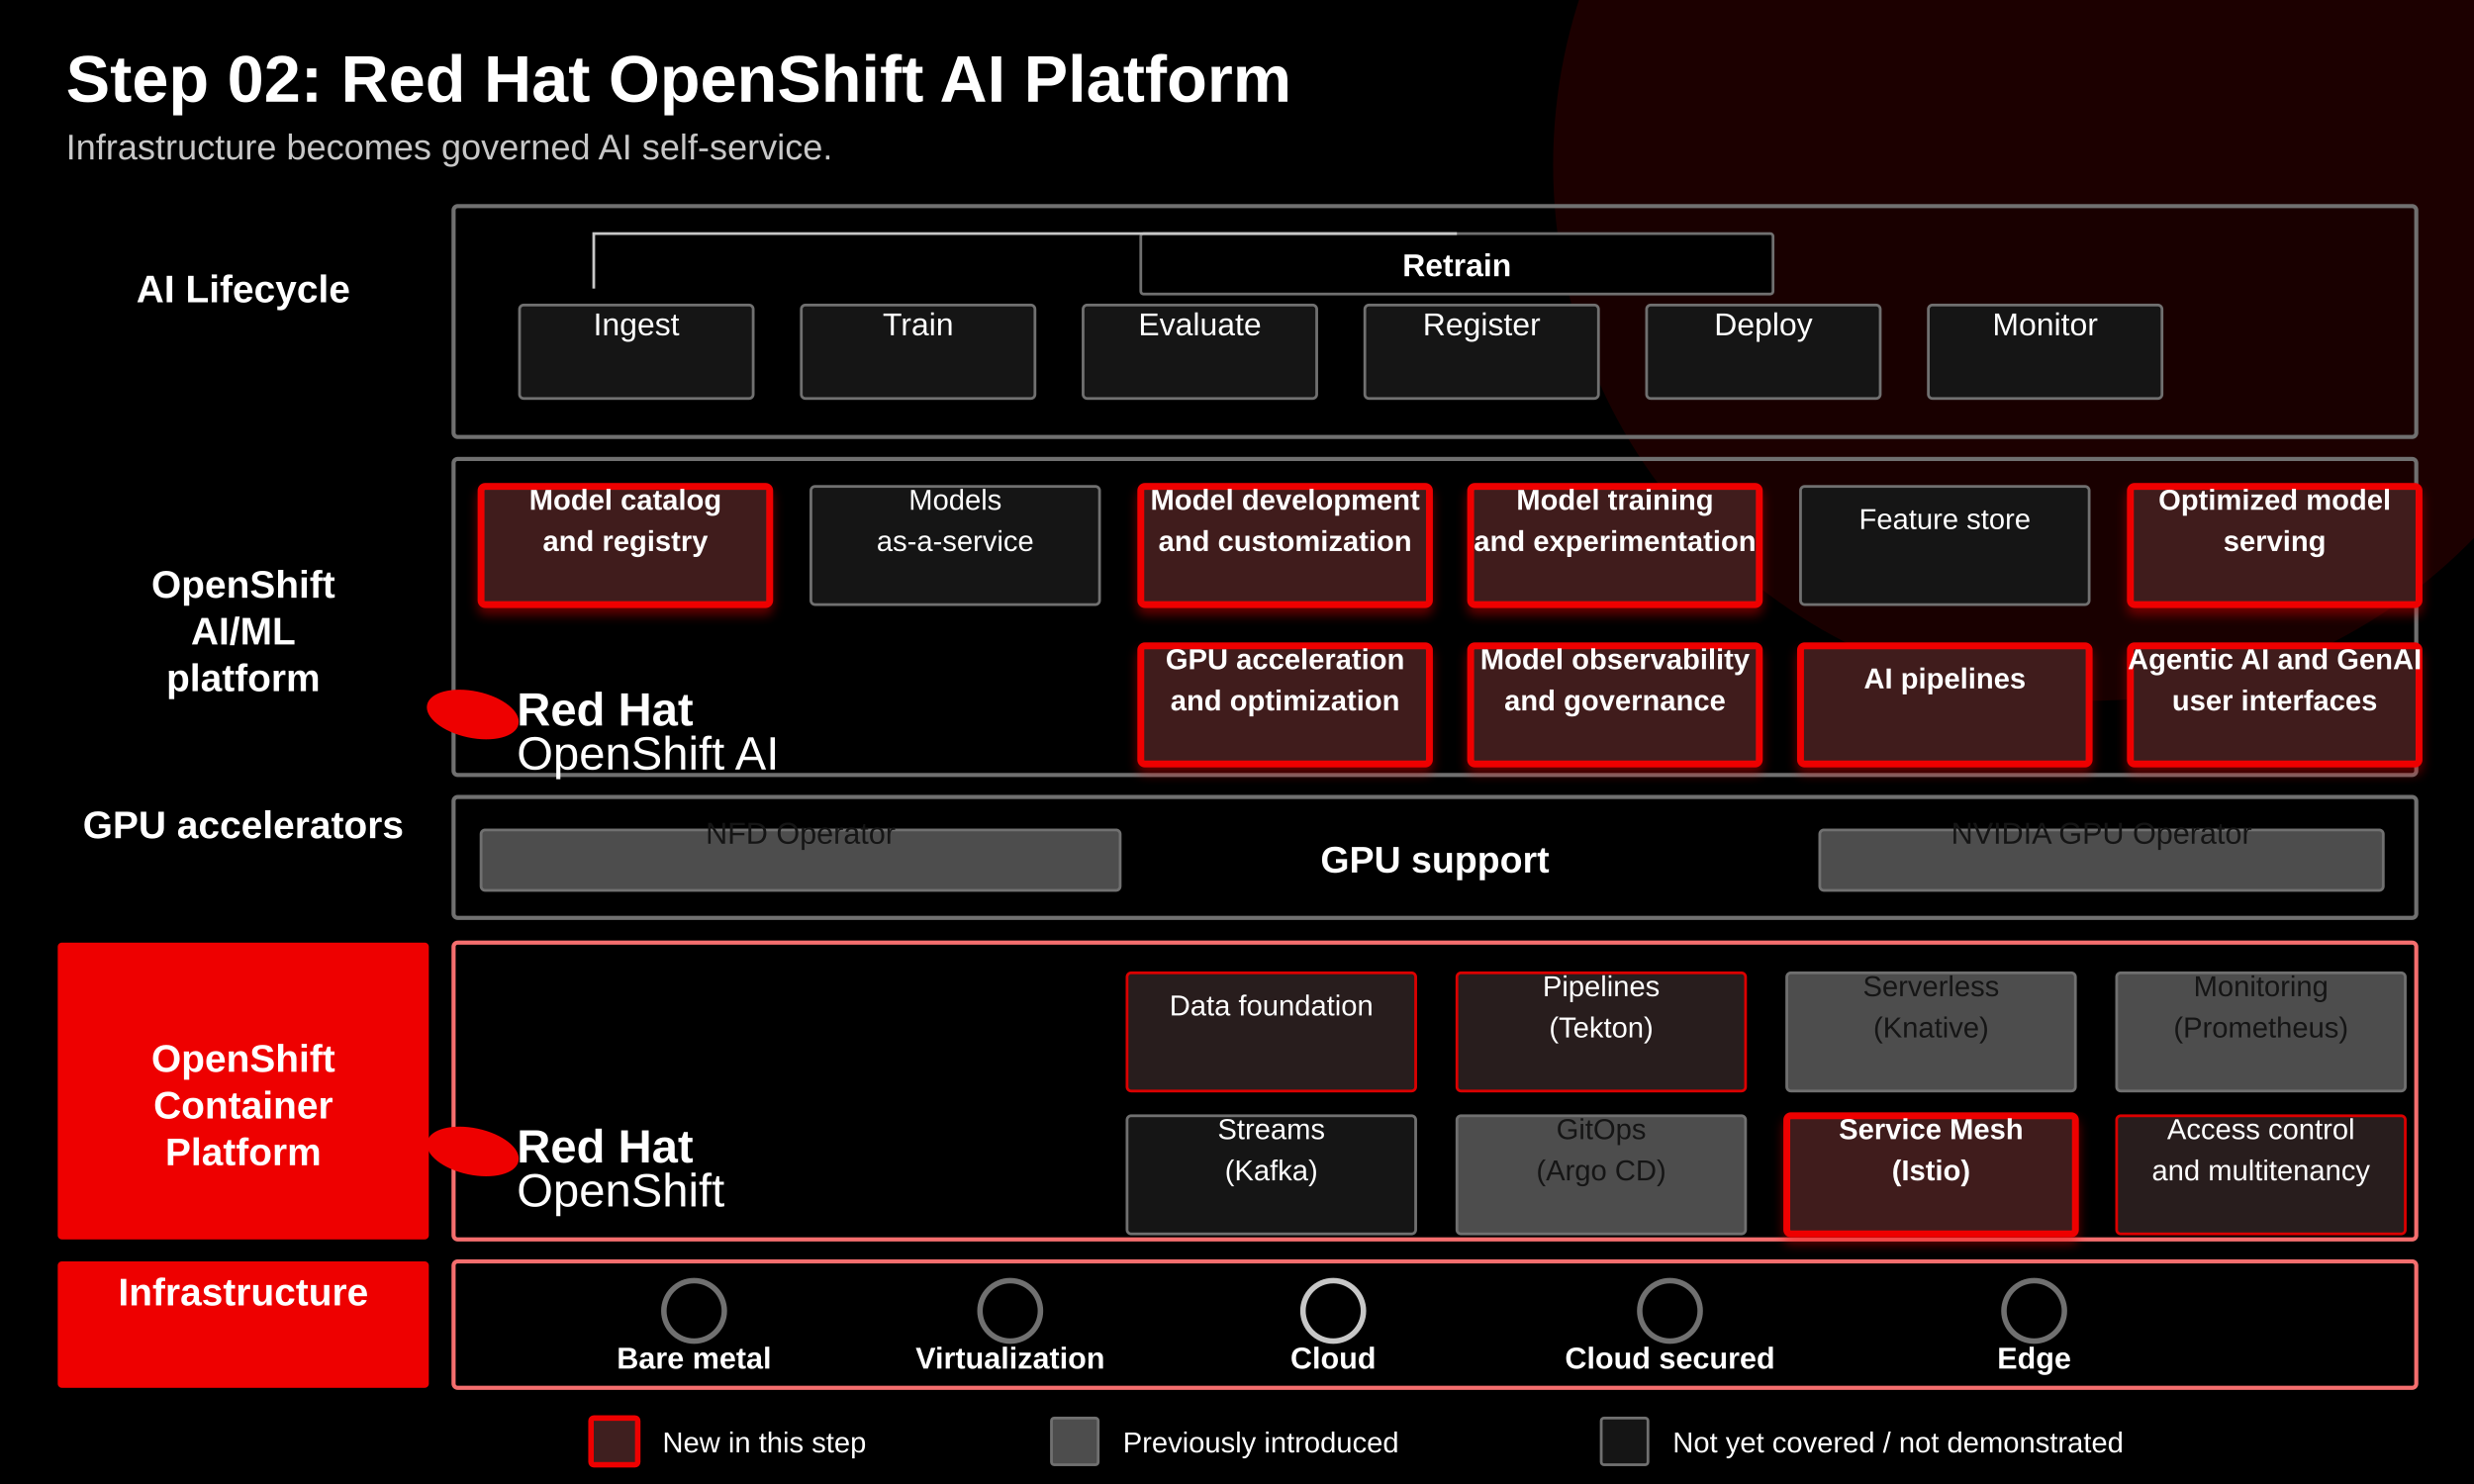
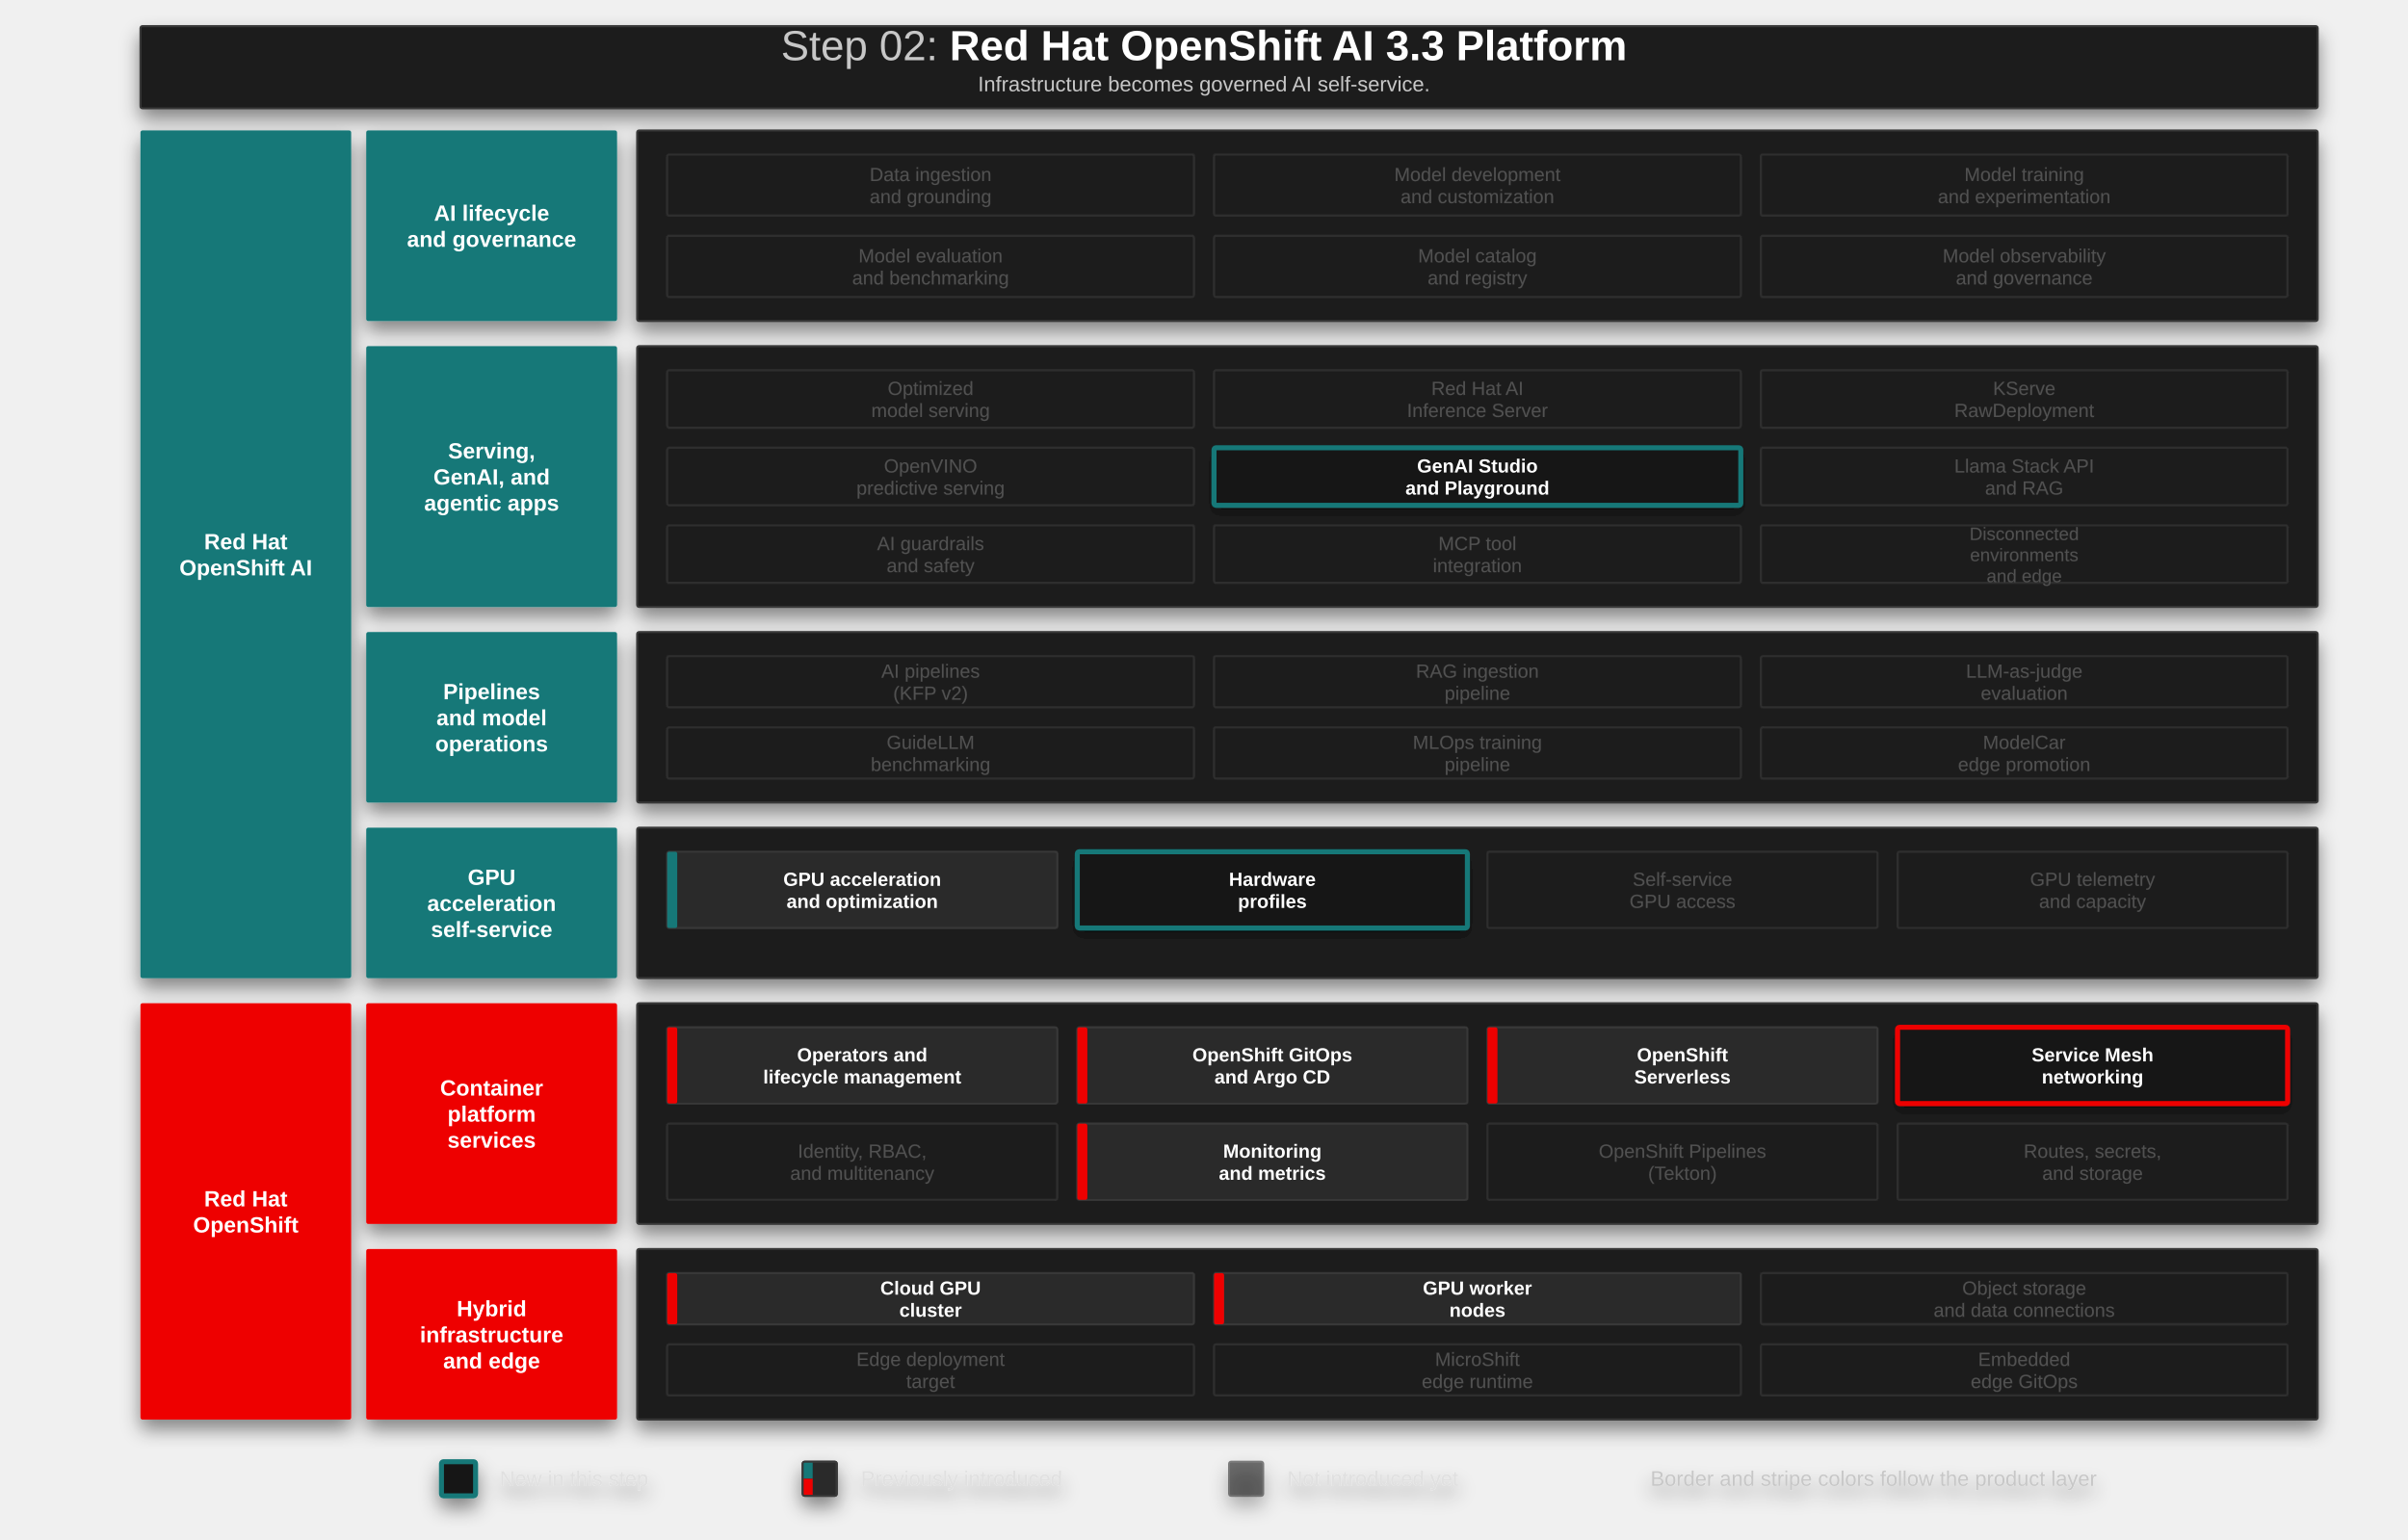
- <svg xmlns="http://www.w3.org/2000/svg" width="1800" height="1080" viewBox="0 0 1800 1080" role="img" aria-labelledby="title desc">
+ <svg xmlns="http://www.w3.org/2000/svg" width="2400" height="1535" viewBox="0 0 2400 1535" role="img" aria-labelledby="title desc">
+   <style>.display{font-family:'Red Hat Display','Arial',sans-serif}.body{font-family:'Red Hat Text','Arial',sans-serif}</style>
  <defs>
-     <filter id="shadow" x="-10%" y="-10%" width="120%" height="130%">
-       <feDropShadow dx="0" dy="5" stdDeviation="4" flood-color="#ee0000" flood-opacity=".42" />
+     <filter id="lift" x="-20%" y="-20%" width="140%" height="140%">
+       <feDropShadow dx="0" dy="6" stdDeviation="5" flood-color="#000" flood-opacity="0.55" />
    </filter>
-     <style>
-       .heading { font-family: "Red Hat Display", "Red Hat Text", Arial, sans-serif; }
-       .mono { font-family: "Red Hat Mono", monospace; }
-     </style>
+     <filter id="panelShadow" x="-8%" y="-8%" width="116%" height="116%">
+       <feDropShadow dx="0" dy="10" stdDeviation="9" flood-color="#000" flood-opacity="0.45" />
+     </filter>
  </defs>
-   <rect width="1800" height="1080" fill="#000000" />
-   <circle cx="1520" cy="120" r="390" fill="#ee0000" opacity=".12" />
-   <text x="48" y="74" class="heading" font-size="48" font-weight="800" fill="#ffffff">Step 02: Red Hat OpenShift AI Platform</text>
-   <text x="48" y="116" font-family="Red Hat Text, Arial, sans-serif" font-size="26" font-weight="500" fill="#c7c7c7">Infrastructure becomes governed AI self-service.</text>
-   <rect x="42" y="150" width="270" height="168" rx="3" fill="#000000" />
-   <text x="177" y="220.0" text-anchor="middle" font-family="Red Hat Text, Arial, sans-serif" font-size="28" font-weight="800" fill="#ffffff">AI Lifecycle</text>
-   <rect x="330" y="150" width="1428" height="168" rx="3" fill="#000000" fill-opacity=".12" stroke="#707070" stroke-width="3" />
-   <rect x="378" y="222" width="170" height="68" rx="3" fill="#151515" stroke="#707070" stroke-width="2" />
-   <text x="463.0" y="244.0" text-anchor="middle" font-family="Red Hat Text, Arial, sans-serif" font-size="23" font-weight="500" fill="#ffffff">Ingest</text>
-   <rect x="583" y="222" width="170" height="68" rx="3" fill="#151515" stroke="#707070" stroke-width="2" />
-   <text x="668.0" y="244.0" text-anchor="middle" font-family="Red Hat Text, Arial, sans-serif" font-size="23" font-weight="500" fill="#ffffff">Train</text>
-   <rect x="788" y="222" width="170" height="68" rx="3" fill="#151515" stroke="#707070" stroke-width="2" />
-   <text x="873.0" y="244.0" text-anchor="middle" font-family="Red Hat Text, Arial, sans-serif" font-size="23" font-weight="500" fill="#ffffff">Evaluate</text>
-   <rect x="993" y="222" width="170" height="68" rx="3" fill="#151515" stroke="#707070" stroke-width="2" />
-   <text x="1078.0" y="244.0" text-anchor="middle" font-family="Red Hat Text, Arial, sans-serif" font-size="23" font-weight="500" fill="#ffffff">Register</text>
-   <rect x="1198" y="222" width="170" height="68" rx="3" fill="#151515" stroke="#707070" stroke-width="2" />
-   <text x="1283.0" y="244.0" text-anchor="middle" font-family="Red Hat Text, Arial, sans-serif" font-size="23" font-weight="500" fill="#ffffff">Deploy</text>
-   <rect x="1403" y="222" width="170" height="68" rx="3" fill="#151515" stroke="#707070" stroke-width="2" />
-   <text x="1488.0" y="244.0" text-anchor="middle" font-family="Red Hat Text, Arial, sans-serif" font-size="23" font-weight="500" fill="#ffffff">Monitor</text>
-   <rect x="830" y="170" width="460" height="44" rx="2" fill="#000000" stroke="#707070" stroke-width="2" />
-   <text x="1060" y="201" text-anchor="middle" font-family="Red Hat Text, Arial, sans-serif" font-size="23" font-weight="800" fill="#ffffff">Retrain</text>
-   <path d="M1060 170 L432 170 L432 210" fill="none" stroke="#c7c7c7" stroke-width="2" />
-   <rect x="42" y="334" width="270" height="230" rx="3" fill="#000000" />
-   <text x="177" y="435.0" text-anchor="middle" font-family="Red Hat Text, Arial, sans-serif" font-size="28" font-weight="800" fill="#ffffff">OpenShift</text>
-   <text x="177" y="469.0" text-anchor="middle" font-family="Red Hat Text, Arial, sans-serif" font-size="28" font-weight="800" fill="#ffffff">AI/ML</text>
-   <text x="177" y="503.0" text-anchor="middle" font-family="Red Hat Text, Arial, sans-serif" font-size="28" font-weight="800" fill="#ffffff">platform</text>
-   <rect x="330" y="334" width="1428" height="230" rx="3" fill="#000000" fill-opacity=".12" stroke="#707070" stroke-width="3" />
-   <rect x="350" y="354" width="210" height="86" rx="3" fill="#3f1f1f" stroke="#ee0000" stroke-width="5" filter="url(#shadow)" />
-   <text x="455.0" y="371.0" text-anchor="middle" font-family="Red Hat Text, Arial, sans-serif" font-size="21" font-weight="700" fill="#ffffff">Model catalog</text>
-   <text x="455.0" y="401.0" text-anchor="middle" font-family="Red Hat Text, Arial, sans-serif" font-size="21" font-weight="700" fill="#ffffff">and registry</text>
-   <rect x="590" y="354" width="210" height="86" rx="3" fill="#151515" stroke="#707070" stroke-width="2" />
-   <text x="695.0" y="371.0" text-anchor="middle" font-family="Red Hat Text, Arial, sans-serif" font-size="21" font-weight="500" fill="#ffffff">Models</text>
-   <text x="695.0" y="401.0" text-anchor="middle" font-family="Red Hat Text, Arial, sans-serif" font-size="21" font-weight="500" fill="#ffffff">as-a-service</text>
-   <rect x="830" y="354" width="210" height="86" rx="3" fill="#3f1f1f" stroke="#ee0000" stroke-width="5" filter="url(#shadow)" />
-   <text x="935.0" y="371.0" text-anchor="middle" font-family="Red Hat Text, Arial, sans-serif" font-size="21" font-weight="700" fill="#ffffff">Model development</text>
-   <text x="935.0" y="401.0" text-anchor="middle" font-family="Red Hat Text, Arial, sans-serif" font-size="21" font-weight="700" fill="#ffffff">and customization</text>
-   <rect x="1070" y="354" width="210" height="86" rx="3" fill="#3f1f1f" stroke="#ee0000" stroke-width="5" filter="url(#shadow)" />
-   <text x="1175.0" y="371.0" text-anchor="middle" font-family="Red Hat Text, Arial, sans-serif" font-size="21" font-weight="700" fill="#ffffff">Model training</text>
-   <text x="1175.0" y="401.0" text-anchor="middle" font-family="Red Hat Text, Arial, sans-serif" font-size="21" font-weight="700" fill="#ffffff">and experimentation</text>
-   <rect x="1310" y="354" width="210" height="86" rx="3" fill="#151515" stroke="#707070" stroke-width="2" />
-   <text x="1415.0" y="385.0" text-anchor="middle" font-family="Red Hat Text, Arial, sans-serif" font-size="21" font-weight="500" fill="#ffffff">Feature store</text>
-   <rect x="1550" y="354" width="210" height="86" rx="3" fill="#3f1f1f" stroke="#ee0000" stroke-width="5" filter="url(#shadow)" />
-   <text x="1655.0" y="371.0" text-anchor="middle" font-family="Red Hat Text, Arial, sans-serif" font-size="21" font-weight="700" fill="#ffffff">Optimized model</text>
-   <text x="1655.0" y="401.0" text-anchor="middle" font-family="Red Hat Text, Arial, sans-serif" font-size="21" font-weight="700" fill="#ffffff">serving</text>
-   <rect x="830" y="470" width="210" height="86" rx="3" fill="#3f1f1f" stroke="#ee0000" stroke-width="5" filter="url(#shadow)" />
-   <text x="935.0" y="487.0" text-anchor="middle" font-family="Red Hat Text, Arial, sans-serif" font-size="21" font-weight="700" fill="#ffffff">GPU acceleration</text>
-   <text x="935.0" y="517.0" text-anchor="middle" font-family="Red Hat Text, Arial, sans-serif" font-size="21" font-weight="700" fill="#ffffff">and optimization</text>
-   <rect x="1070" y="470" width="210" height="86" rx="3" fill="#3f1f1f" stroke="#ee0000" stroke-width="5" filter="url(#shadow)" />
-   <text x="1175.0" y="487.0" text-anchor="middle" font-family="Red Hat Text, Arial, sans-serif" font-size="21" font-weight="700" fill="#ffffff">Model observability</text>
-   <text x="1175.0" y="517.0" text-anchor="middle" font-family="Red Hat Text, Arial, sans-serif" font-size="21" font-weight="700" fill="#ffffff">and governance</text>
-   <rect x="1310" y="470" width="210" height="86" rx="3" fill="#3f1f1f" stroke="#ee0000" stroke-width="5" filter="url(#shadow)" />
-   <text x="1415.0" y="501.0" text-anchor="middle" font-family="Red Hat Text, Arial, sans-serif" font-size="21" font-weight="700" fill="#ffffff">AI pipelines</text>
-   <rect x="1550" y="470" width="210" height="86" rx="3" fill="#3f1f1f" stroke="#ee0000" stroke-width="5" filter="url(#shadow)" />
-   <text x="1655.0" y="487.0" text-anchor="middle" font-family="Red Hat Text, Arial, sans-serif" font-size="21" font-weight="700" fill="#ffffff">Agentic AI and GenAI</text>
-   <text x="1655.0" y="517.0" text-anchor="middle" font-family="Red Hat Text, Arial, sans-serif" font-size="21" font-weight="700" fill="#ffffff">user interfaces</text>
-   <text x="376" y="528" class="heading" font-size="34" font-weight="800" fill="#ffffff">Red Hat</text>
-   <text x="376" y="560" class="heading" font-size="34" font-weight="500" fill="#ffffff">OpenShift AI</text>
-   <ellipse cx="344" cy="520" rx="34" ry="17" fill="#ee0000" transform="rotate(12 344 520)" />
-   <rect x="42" y="580" width="270" height="88" rx="3" fill="#000000" />
-   <text x="177" y="610.0" text-anchor="middle" font-family="Red Hat Text, Arial, sans-serif" font-size="28" font-weight="800" fill="#ffffff">GPU accelerators</text>
-   <rect x="330" y="580" width="1428" height="88" rx="3" fill="#000000" fill-opacity=".12" stroke="#707070" stroke-width="3" />
-   <rect x="350" y="604" width="465" height="44" rx="3" fill="#4d4d4d" stroke="#707070" stroke-width="2" />
-   <text x="582.5" y="614.0" text-anchor="middle" font-family="Red Hat Text, Arial, sans-serif" font-size="22" font-weight="500" fill="#151515">NFD Operator</text>
-   <text x="1044" y="635" text-anchor="middle" font-family="Red Hat Text, Arial, sans-serif" font-size="27" font-weight="800" fill="#ffffff">GPU support</text>
-   <rect x="1324" y="604" width="410" height="44" rx="3" fill="#4d4d4d" stroke="#707070" stroke-width="2" />
-   <text x="1529.0" y="614.0" text-anchor="middle" font-family="Red Hat Text, Arial, sans-serif" font-size="22" font-weight="500" fill="#151515">NVIDIA GPU Operator</text>
-   <rect x="42" y="686" width="270" height="216" rx="3" fill="#ee0000" />
-   <text x="177" y="780.0" text-anchor="middle" font-family="Red Hat Text, Arial, sans-serif" font-size="28" font-weight="800" fill="#ffffff">OpenShift</text>
-   <text x="177" y="814.0" text-anchor="middle" font-family="Red Hat Text, Arial, sans-serif" font-size="28" font-weight="800" fill="#ffffff">Container</text>
-   <text x="177" y="848.0" text-anchor="middle" font-family="Red Hat Text, Arial, sans-serif" font-size="28" font-weight="800" fill="#ffffff">Platform</text>
-   <rect x="330" y="686" width="1428" height="216" rx="3" fill="#000000" fill-opacity=".12" stroke="#f56e6e" stroke-width="3" />
-   <rect x="820" y="708" width="210" height="86" rx="3" fill="#2b2020" stroke="#ee0000" stroke-width="2" opacity=".92" />
-   <text x="925.0" y="739.0" text-anchor="middle" font-family="Red Hat Text, Arial, sans-serif" font-size="21" font-weight="500" fill="#ffffff">Data foundation</text>
-   <rect x="1060" y="708" width="210" height="86" rx="3" fill="#2b2020" stroke="#ee0000" stroke-width="2" opacity=".92" />
-   <text x="1165.0" y="725.0" text-anchor="middle" font-family="Red Hat Text, Arial, sans-serif" font-size="21" font-weight="500" fill="#ffffff">Pipelines</text>
-   <text x="1165.0" y="755.0" text-anchor="middle" font-family="Red Hat Text, Arial, sans-serif" font-size="21" font-weight="500" fill="#ffffff">(Tekton)</text>
-   <rect x="1300" y="708" width="210" height="86" rx="3" fill="#4d4d4d" stroke="#707070" stroke-width="2" />
-   <text x="1405.0" y="725.0" text-anchor="middle" font-family="Red Hat Text, Arial, sans-serif" font-size="21" font-weight="500" fill="#151515">Serverless</text>
-   <text x="1405.0" y="755.0" text-anchor="middle" font-family="Red Hat Text, Arial, sans-serif" font-size="21" font-weight="500" fill="#151515">(Knative)</text>
-   <rect x="1540" y="708" width="210" height="86" rx="3" fill="#4d4d4d" stroke="#707070" stroke-width="2" />
-   <text x="1645.0" y="725.0" text-anchor="middle" font-family="Red Hat Text, Arial, sans-serif" font-size="21" font-weight="500" fill="#151515">Monitoring</text>
-   <text x="1645.0" y="755.0" text-anchor="middle" font-family="Red Hat Text, Arial, sans-serif" font-size="21" font-weight="500" fill="#151515">(Prometheus)</text>
-   <rect x="820" y="812" width="210" height="86" rx="3" fill="#151515" stroke="#707070" stroke-width="2" />
-   <text x="925.0" y="829.0" text-anchor="middle" font-family="Red Hat Text, Arial, sans-serif" font-size="21" font-weight="500" fill="#ffffff">Streams</text>
-   <text x="925.0" y="859.0" text-anchor="middle" font-family="Red Hat Text, Arial, sans-serif" font-size="21" font-weight="500" fill="#ffffff">(Kafka)</text>
-   <rect x="1060" y="812" width="210" height="86" rx="3" fill="#4d4d4d" stroke="#707070" stroke-width="2" />
-   <text x="1165.0" y="829.0" text-anchor="middle" font-family="Red Hat Text, Arial, sans-serif" font-size="21" font-weight="500" fill="#151515">GitOps</text>
-   <text x="1165.0" y="859.0" text-anchor="middle" font-family="Red Hat Text, Arial, sans-serif" font-size="21" font-weight="500" fill="#151515">(Argo CD)</text>
-   <rect x="1300" y="812" width="210" height="86" rx="3" fill="#3f1f1f" stroke="#ee0000" stroke-width="5" filter="url(#shadow)" />
-   <text x="1405.0" y="829.0" text-anchor="middle" font-family="Red Hat Text, Arial, sans-serif" font-size="21" font-weight="700" fill="#ffffff">Service Mesh</text>
-   <text x="1405.0" y="859.0" text-anchor="middle" font-family="Red Hat Text, Arial, sans-serif" font-size="21" font-weight="700" fill="#ffffff">(Istio)</text>
-   <rect x="1540" y="812" width="210" height="86" rx="3" fill="#2b2020" stroke="#ee0000" stroke-width="2" opacity=".92" />
-   <text x="1645.0" y="829.0" text-anchor="middle" font-family="Red Hat Text, Arial, sans-serif" font-size="21" font-weight="500" fill="#ffffff">Access control</text>
-   <text x="1645.0" y="859.0" text-anchor="middle" font-family="Red Hat Text, Arial, sans-serif" font-size="21" font-weight="500" fill="#ffffff">and multitenancy</text>
-   <text x="376" y="846" class="heading" font-size="34" font-weight="800" fill="#ffffff">Red Hat</text>
-   <text x="376" y="878" class="heading" font-size="34" font-weight="500" fill="#ffffff">OpenShift</text>
-   <ellipse cx="344" cy="838" rx="34" ry="17" fill="#ee0000" transform="rotate(12 344 838)" />
-   <rect x="42" y="918" width="270" height="92" rx="3" fill="#ee0000" />
-   <text x="177" y="950.0" text-anchor="middle" font-family="Red Hat Text, Arial, sans-serif" font-size="28" font-weight="800" fill="#ffffff">Infrastructure</text>
-   <rect x="330" y="918" width="1428" height="92" rx="3" fill="#000000" fill-opacity=".12" stroke="#f56e6e" stroke-width="3" />
-   <circle cx="505" cy="954" r="22" fill="none" stroke="#707070" stroke-width="4" />
-   <text x="505" y="996" text-anchor="middle" font-family="Red Hat Text, Arial, sans-serif" font-size="22" font-weight="700" fill="#ffffff">Bare metal</text>
-   <circle cx="735" cy="954" r="22" fill="none" stroke="#707070" stroke-width="4" />
-   <text x="735" y="996" text-anchor="middle" font-family="Red Hat Text, Arial, sans-serif" font-size="22" font-weight="700" fill="#ffffff">Virtualization</text>
-   <circle cx="970" cy="954" r="22" fill="none" stroke="#c7c7c7" stroke-width="4" />
-   <text x="970" y="996" text-anchor="middle" font-family="Red Hat Text, Arial, sans-serif" font-size="22" font-weight="700" fill="#ffffff">Cloud</text>
-   <circle cx="1215" cy="954" r="22" fill="none" stroke="#707070" stroke-width="4" />
-   <text x="1215" y="996" text-anchor="middle" font-family="Red Hat Text, Arial, sans-serif" font-size="22" font-weight="700" fill="#ffffff">Cloud secured</text>
-   <circle cx="1480" cy="954" r="22" fill="none" stroke="#707070" stroke-width="4" />
-   <text x="1480" y="996" text-anchor="middle" font-family="Red Hat Text, Arial, sans-serif" font-size="22" font-weight="700" fill="#ffffff">Edge</text>
-   <rect x="430" y="1032" width="34" height="34" rx="2" fill="#3f1f1f" stroke="#ee0000" stroke-width="4" />
-   <text x="482" y="1057" text-anchor="start" font-family="Red Hat Text, Arial, sans-serif" font-size="21" font-weight="500" fill="#ffffff">New in this step</text>
-   <rect x="765" y="1032" width="34" height="34" rx="2" fill="#4d4d4d" stroke="#707070" stroke-width="2" />
-   <text x="817" y="1057" text-anchor="start" font-family="Red Hat Text, Arial, sans-serif" font-size="21" font-weight="500" fill="#ffffff">Previously introduced</text>
-   <rect x="1165" y="1032" width="34" height="34" rx="2" fill="#151515" stroke="#707070" stroke-width="2" />
-   <text x="1217" y="1057" text-anchor="start" font-family="Red Hat Text, Arial, sans-serif" font-size="21" font-weight="500" fill="#ffffff">Not yet covered / not demonstrated</text>
+   <g filter="url(#panelShadow)">
+     <rect x="140" y="26" width="2170" height="82" rx="2" fill="#1f1f1f" stroke="#383838" stroke-width="2" />
+     <text x="1200.0" y="60" class="display" font-size="42" fill="#ffffff" font-weight="700" text-anchor="middle">
+       <tspan fill="#c7c7c7" font-weight="500">Step 02:</tspan> Red Hat OpenShift AI 3.3 Platform</text>
+     <text x="1200.0" y="91" class="body" font-size="21" fill="#c7c7c7" text-anchor="middle">Infrastructure becomes governed AI self-service.</text>
+     <rect x="140" y="130" width="210" height="845" rx="2" fill="#147878" stroke="#147878" stroke-width="0" />
+     <text x="245.0" y="547.5" class="body" font-size="22" fill="#ffffff" font-weight="700" text-anchor="middle">Red Hat</text>
+     <text x="245.0" y="573.5" class="body" font-size="22" fill="#ffffff" font-weight="700" text-anchor="middle">OpenShift AI</text>
+     <rect x="140" y="1000" width="210" height="415" rx="2" fill="#ee0000" stroke="#ee0000" stroke-width="0" />
+     <text x="245.0" y="1202.5" class="body" font-size="22" fill="#ffffff" font-weight="700" text-anchor="middle">Red Hat</text>
+     <text x="245.0" y="1228.5" class="body" font-size="22" fill="#ffffff" font-weight="700" text-anchor="middle">OpenShift</text>
+     <rect x="365" y="130" width="250" height="190" rx="2" fill="#147878" stroke="#147878" stroke-width="0" />
+     <text x="490.0" y="220.0" class="body" font-size="22" fill="#ffffff" font-weight="700" text-anchor="middle">AI lifecycle</text>
+     <text x="490.0" y="246.0" class="body" font-size="22" fill="#ffffff" font-weight="700" text-anchor="middle">and governance</text>
+     <rect x="635" y="130" width="1675" height="190" rx="2" fill="#1f1f1f" stroke="#383838" stroke-width="2" />
+     <g opacity="0.62">
+       <rect x="665.0" y="154.0" width="525.0" height="61.0" rx="2" fill="#1f1f1f" stroke="#383838" stroke-width="2.0" />
+       <text x="927.5" y="180.5" class="body" font-size="19" fill="#707070" font-weight="450" text-anchor="middle">Data ingestion</text>
+       <text x="927.5" y="202.5" class="body" font-size="19" fill="#707070" font-weight="450" text-anchor="middle">and grounding</text>
+     </g>
+     <g opacity="0.62">
+       <rect x="1210.0" y="154.0" width="525.0" height="61.0" rx="2" fill="#1f1f1f" stroke="#383838" stroke-width="2.0" />
+       <text x="1472.5" y="180.5" class="body" font-size="19" fill="#707070" font-weight="450" text-anchor="middle">Model development</text>
+       <text x="1472.5" y="202.5" class="body" font-size="19" fill="#707070" font-weight="450" text-anchor="middle">and customization</text>
+     </g>
+     <g opacity="0.62">
+       <rect x="1755.0" y="154.0" width="525.0" height="61.0" rx="2" fill="#1f1f1f" stroke="#383838" stroke-width="2.0" />
+       <text x="2017.5" y="180.5" class="body" font-size="19" fill="#707070" font-weight="450" text-anchor="middle">Model training</text>
+       <text x="2017.5" y="202.5" class="body" font-size="19" fill="#707070" font-weight="450" text-anchor="middle">and experimentation</text>
+     </g>
+     <g opacity="0.62">
+       <rect x="665.0" y="235.0" width="525.0" height="61.0" rx="2" fill="#1f1f1f" stroke="#383838" stroke-width="2.0" />
+       <text x="927.5" y="261.5" class="body" font-size="19" fill="#707070" font-weight="450" text-anchor="middle">Model evaluation</text>
+       <text x="927.5" y="283.5" class="body" font-size="19" fill="#707070" font-weight="450" text-anchor="middle">and benchmarking</text>
+     </g>
+     <g opacity="0.62">
+       <rect x="1210.0" y="235.0" width="525.0" height="61.0" rx="2" fill="#1f1f1f" stroke="#383838" stroke-width="2.0" />
+       <text x="1472.5" y="261.5" class="body" font-size="19" fill="#707070" font-weight="450" text-anchor="middle">Model catalog</text>
+       <text x="1472.5" y="283.5" class="body" font-size="19" fill="#707070" font-weight="450" text-anchor="middle">and registry</text>
+     </g>
+     <g opacity="0.62">
+       <rect x="1755.0" y="235.0" width="525.0" height="61.0" rx="2" fill="#1f1f1f" stroke="#383838" stroke-width="2.0" />
+       <text x="2017.5" y="261.5" class="body" font-size="19" fill="#707070" font-weight="450" text-anchor="middle">Model observability</text>
+       <text x="2017.5" y="283.5" class="body" font-size="19" fill="#707070" font-weight="450" text-anchor="middle">and governance</text>
+     </g>
+     <rect x="365" y="345" width="250" height="260" rx="2" fill="#147878" stroke="#147878" stroke-width="0" />
+     <text x="490.0" y="457.0" class="body" font-size="22" fill="#ffffff" font-weight="700" text-anchor="middle">Serving,</text>
+     <text x="490.0" y="483.0" class="body" font-size="22" fill="#ffffff" font-weight="700" text-anchor="middle">GenAI, and</text>
+     <text x="490.0" y="509.0" class="body" font-size="22" fill="#ffffff" font-weight="700" text-anchor="middle">agentic apps</text>
+     <rect x="635" y="345" width="1675" height="260" rx="2" fill="#1f1f1f" stroke="#383838" stroke-width="2" />
+     <g opacity="0.62">
+       <rect x="665.0" y="369.0" width="525.0" height="57.333" rx="2" fill="#1f1f1f" stroke="#383838" stroke-width="2.0" />
+       <text x="927.5" y="393.667" class="body" font-size="19" fill="#707070" font-weight="450" text-anchor="middle">Optimized</text>
+       <text x="927.5" y="415.667" class="body" font-size="19" fill="#707070" font-weight="450" text-anchor="middle">model serving</text>
+     </g>
+     <g opacity="0.62">
+       <rect x="1210.0" y="369.0" width="525.0" height="57.333" rx="2" fill="#1f1f1f" stroke="#383838" stroke-width="2.0" />
+       <text x="1472.5" y="393.667" class="body" font-size="19" fill="#707070" font-weight="450" text-anchor="middle">Red Hat AI</text>
+       <text x="1472.5" y="415.667" class="body" font-size="19" fill="#707070" font-weight="450" text-anchor="middle">Inference Server</text>
+     </g>
+     <g opacity="0.62">
+       <rect x="1755.0" y="369.0" width="525.0" height="57.333" rx="2" fill="#1f1f1f" stroke="#383838" stroke-width="2.0" />
+       <text x="2017.5" y="393.667" class="body" font-size="19" fill="#707070" font-weight="450" text-anchor="middle">KServe</text>
+       <text x="2017.5" y="415.667" class="body" font-size="19" fill="#707070" font-weight="450" text-anchor="middle">RawDeployment</text>
+     </g>
+     <g opacity="0.62">
+       <rect x="665.0" y="446.333" width="525.0" height="57.333" rx="2" fill="#1f1f1f" stroke="#383838" stroke-width="2.0" />
+       <text x="927.5" y="471" class="body" font-size="19" fill="#707070" font-weight="450" text-anchor="middle">OpenVINO</text>
+       <text x="927.5" y="493" class="body" font-size="19" fill="#707070" font-weight="450" text-anchor="middle">predictive serving</text>
+     </g>
+     <g filter="url(#lift)">
+       <rect x="1210.0" y="446.333" width="525.0" height="57.333" rx="2" fill="#151515" stroke="#147878" stroke-width="5.0" />
+       <text x="1472.5" y="471" class="body" font-size="19" fill="#ffffff" font-weight="700" text-anchor="middle">GenAI Studio</text>
+       <text x="1472.5" y="493" class="body" font-size="19" fill="#ffffff" font-weight="700" text-anchor="middle">and Playground</text>
+     </g>
+     <g opacity="0.62">
+       <rect x="1755.0" y="446.333" width="525.0" height="57.333" rx="2" fill="#1f1f1f" stroke="#383838" stroke-width="2.0" />
+       <text x="2017.5" y="471" class="body" font-size="19" fill="#707070" font-weight="450" text-anchor="middle">Llama Stack API</text>
+       <text x="2017.5" y="493" class="body" font-size="19" fill="#707070" font-weight="450" text-anchor="middle">and RAG</text>
+     </g>
+     <g opacity="0.62">
+       <rect x="665.0" y="523.667" width="525.0" height="57.333" rx="2" fill="#1f1f1f" stroke="#383838" stroke-width="2.0" />
+       <text x="927.5" y="548.333" class="body" font-size="19" fill="#707070" font-weight="450" text-anchor="middle">AI guardrails</text>
+       <text x="927.5" y="570.333" class="body" font-size="19" fill="#707070" font-weight="450" text-anchor="middle">and safety</text>
+     </g>
+     <g opacity="0.62">
+       <rect x="1210.0" y="523.667" width="525.0" height="57.333" rx="2" fill="#1f1f1f" stroke="#383838" stroke-width="2.0" />
+       <text x="1472.5" y="548.333" class="body" font-size="19" fill="#707070" font-weight="450" text-anchor="middle">MCP tool</text>
+       <text x="1472.5" y="570.333" class="body" font-size="19" fill="#707070" font-weight="450" text-anchor="middle">integration</text>
+     </g>
+     <g opacity="0.62">
+       <rect x="1755.0" y="523.667" width="525.0" height="57.333" rx="2" fill="#1f1f1f" stroke="#383838" stroke-width="2.0" />
+       <text x="2017.5" y="538.333" class="body" font-size="18" fill="#707070" font-weight="450" text-anchor="middle">Disconnected</text>
+       <text x="2017.5" y="559.333" class="body" font-size="18" fill="#707070" font-weight="450" text-anchor="middle">environments</text>
+       <text x="2017.5" y="580.333" class="body" font-size="18" fill="#707070" font-weight="450" text-anchor="middle">and edge</text>
+     </g>
+     <rect x="365" y="630" width="250" height="170" rx="2" fill="#147878" stroke="#147878" stroke-width="0" />
+     <text x="490.0" y="697.0" class="body" font-size="22" fill="#ffffff" font-weight="700" text-anchor="middle">Pipelines</text>
+     <text x="490.0" y="723.0" class="body" font-size="22" fill="#ffffff" font-weight="700" text-anchor="middle">and model</text>
+     <text x="490.0" y="749.0" class="body" font-size="22" fill="#ffffff" font-weight="700" text-anchor="middle">operations</text>
+     <rect x="635" y="630" width="1675" height="170" rx="2" fill="#1f1f1f" stroke="#383838" stroke-width="2" />
+     <g opacity="0.62">
+       <rect x="665.0" y="654.0" width="525.0" height="51.0" rx="2" fill="#1f1f1f" stroke="#383838" stroke-width="2.0" />
+       <text x="927.5" y="675.5" class="body" font-size="19" fill="#707070" font-weight="450" text-anchor="middle">AI pipelines</text>
+       <text x="927.5" y="697.5" class="body" font-size="19" fill="#707070" font-weight="450" text-anchor="middle">(KFP v2)</text>
+     </g>
+     <g opacity="0.62">
+       <rect x="1210.0" y="654.0" width="525.0" height="51.0" rx="2" fill="#1f1f1f" stroke="#383838" stroke-width="2.0" />
+       <text x="1472.5" y="675.5" class="body" font-size="19" fill="#707070" font-weight="450" text-anchor="middle">RAG ingestion</text>
+       <text x="1472.5" y="697.5" class="body" font-size="19" fill="#707070" font-weight="450" text-anchor="middle">pipeline</text>
+     </g>
+     <g opacity="0.62">
+       <rect x="1755.0" y="654.0" width="525.0" height="51.0" rx="2" fill="#1f1f1f" stroke="#383838" stroke-width="2.0" />
+       <text x="2017.5" y="675.5" class="body" font-size="19" fill="#707070" font-weight="450" text-anchor="middle">LLM-as-judge</text>
+       <text x="2017.5" y="697.5" class="body" font-size="19" fill="#707070" font-weight="450" text-anchor="middle">evaluation</text>
+     </g>
+     <g opacity="0.62">
+       <rect x="665.0" y="725.0" width="525.0" height="51.0" rx="2" fill="#1f1f1f" stroke="#383838" stroke-width="2.0" />
+       <text x="927.5" y="746.5" class="body" font-size="19" fill="#707070" font-weight="450" text-anchor="middle">GuideLLM</text>
+       <text x="927.5" y="768.5" class="body" font-size="19" fill="#707070" font-weight="450" text-anchor="middle">benchmarking</text>
+     </g>
+     <g opacity="0.62">
+       <rect x="1210.0" y="725.0" width="525.0" height="51.0" rx="2" fill="#1f1f1f" stroke="#383838" stroke-width="2.0" />
+       <text x="1472.5" y="746.5" class="body" font-size="19" fill="#707070" font-weight="450" text-anchor="middle">MLOps training</text>
+       <text x="1472.5" y="768.5" class="body" font-size="19" fill="#707070" font-weight="450" text-anchor="middle">pipeline</text>
+     </g>
+     <g opacity="0.62">
+       <rect x="1755.0" y="725.0" width="525.0" height="51.0" rx="2" fill="#1f1f1f" stroke="#383838" stroke-width="2.0" />
+       <text x="2017.5" y="746.5" class="body" font-size="19" fill="#707070" font-weight="450" text-anchor="middle">ModelCar</text>
+       <text x="2017.5" y="768.5" class="body" font-size="19" fill="#707070" font-weight="450" text-anchor="middle">edge promotion</text>
+     </g>
+     <rect x="365" y="825" width="250" height="150" rx="2" fill="#147878" stroke="#147878" stroke-width="0" />
+     <text x="490.0" y="882.0" class="body" font-size="22" fill="#ffffff" font-weight="700" text-anchor="middle">GPU</text>
+     <text x="490.0" y="908.0" class="body" font-size="22" fill="#ffffff" font-weight="700" text-anchor="middle">acceleration</text>
+     <text x="490.0" y="934.0" class="body" font-size="22" fill="#ffffff" font-weight="700" text-anchor="middle">self-service</text>
+     <rect x="635" y="825" width="1675" height="150" rx="2" fill="#1f1f1f" stroke="#383838" stroke-width="2" />
+     <g>
+       <rect x="665.0" y="849" width="388.75" height="76" rx="2" fill="#292929" stroke="#383838" stroke-width="2.0" />
+       <rect x="665.0" y="849" width="10" height="76" rx="2" fill="#147878" stroke="#147878" stroke-width="0" />
+       <text x="859.375" y="883.0" class="body" font-size="19" fill="#ffffff" font-weight="550" text-anchor="middle">GPU acceleration</text>
+       <text x="859.375" y="905.0" class="body" font-size="19" fill="#ffffff" font-weight="550" text-anchor="middle">and optimization</text>
+     </g>
+     <g filter="url(#lift)">
+       <rect x="1073.75" y="849" width="388.75" height="76" rx="2" fill="#151515" stroke="#147878" stroke-width="5.0" />
+       <text x="1268.125" y="883.0" class="body" font-size="19" fill="#ffffff" font-weight="700" text-anchor="middle">Hardware</text>
+       <text x="1268.125" y="905.0" class="body" font-size="19" fill="#ffffff" font-weight="700" text-anchor="middle">profiles</text>
+     </g>
+     <g opacity="0.62">
+       <rect x="1482.5" y="849" width="388.75" height="76" rx="2" fill="#1f1f1f" stroke="#383838" stroke-width="2.0" />
+       <text x="1676.875" y="883.0" class="body" font-size="19" fill="#707070" font-weight="450" text-anchor="middle">Self-service</text>
+       <text x="1676.875" y="905.0" class="body" font-size="19" fill="#707070" font-weight="450" text-anchor="middle">GPU access</text>
+     </g>
+     <g opacity="0.62">
+       <rect x="1891.25" y="849" width="388.75" height="76" rx="2" fill="#1f1f1f" stroke="#383838" stroke-width="2.0" />
+       <text x="2085.625" y="883.0" class="body" font-size="19" fill="#707070" font-weight="450" text-anchor="middle">GPU telemetry</text>
+       <text x="2085.625" y="905.0" class="body" font-size="19" fill="#707070" font-weight="450" text-anchor="middle">and capacity</text>
+     </g>
+     <rect x="365" y="1000" width="250" height="220" rx="2" fill="#ee0000" stroke="#ee0000" stroke-width="0" />
+     <text x="490.0" y="1092.0" class="body" font-size="22" fill="#ffffff" font-weight="700" text-anchor="middle">Container</text>
+     <text x="490.0" y="1118.0" class="body" font-size="22" fill="#ffffff" font-weight="700" text-anchor="middle">platform</text>
+     <text x="490.0" y="1144.0" class="body" font-size="22" fill="#ffffff" font-weight="700" text-anchor="middle">services</text>
+     <rect x="635" y="1000" width="1675" height="220" rx="2" fill="#1f1f1f" stroke="#383838" stroke-width="2" />
+     <g>
+       <rect x="665.0" y="1024" width="388.75" height="76" rx="2" fill="#292929" stroke="#383838" stroke-width="2.0" />
+       <rect x="665.0" y="1024" width="10" height="76" rx="2" fill="#ee0000" stroke="#ee0000" stroke-width="0" />
+       <text x="859.375" y="1058.0" class="body" font-size="19" fill="#ffffff" font-weight="550" text-anchor="middle">Operators and</text>
+       <text x="859.375" y="1080.0" class="body" font-size="19" fill="#ffffff" font-weight="550" text-anchor="middle">lifecycle management</text>
+     </g>
+     <g>
+       <rect x="1073.75" y="1024" width="388.75" height="76" rx="2" fill="#292929" stroke="#383838" stroke-width="2.0" />
+       <rect x="1073.75" y="1024" width="10" height="76" rx="2" fill="#ee0000" stroke="#ee0000" stroke-width="0" />
+       <text x="1268.125" y="1058.0" class="body" font-size="19" fill="#ffffff" font-weight="550" text-anchor="middle">OpenShift GitOps</text>
+       <text x="1268.125" y="1080.0" class="body" font-size="19" fill="#ffffff" font-weight="550" text-anchor="middle">and Argo CD</text>
+     </g>
+     <g>
+       <rect x="1482.5" y="1024" width="388.75" height="76" rx="2" fill="#292929" stroke="#383838" stroke-width="2.0" />
+       <rect x="1482.5" y="1024" width="10" height="76" rx="2" fill="#ee0000" stroke="#ee0000" stroke-width="0" />
+       <text x="1676.875" y="1058.0" class="body" font-size="19" fill="#ffffff" font-weight="550" text-anchor="middle">OpenShift</text>
+       <text x="1676.875" y="1080.0" class="body" font-size="19" fill="#ffffff" font-weight="550" text-anchor="middle">Serverless</text>
+     </g>
+     <g filter="url(#lift)">
+       <rect x="1891.25" y="1024" width="388.75" height="76" rx="2" fill="#151515" stroke="#ee0000" stroke-width="5.0" />
+       <text x="2085.625" y="1058.0" class="body" font-size="19" fill="#ffffff" font-weight="700" text-anchor="middle">Service Mesh</text>
+       <text x="2085.625" y="1080.0" class="body" font-size="19" fill="#ffffff" font-weight="700" text-anchor="middle">networking</text>
+     </g>
+     <g opacity="0.62">
+       <rect x="665.0" y="1120" width="388.75" height="76" rx="2" fill="#1f1f1f" stroke="#383838" stroke-width="2.0" />
+       <text x="859.375" y="1154.0" class="body" font-size="19" fill="#707070" font-weight="450" text-anchor="middle">Identity, RBAC,</text>
+       <text x="859.375" y="1176.0" class="body" font-size="19" fill="#707070" font-weight="450" text-anchor="middle">and multitenancy</text>
+     </g>
+     <g>
+       <rect x="1073.75" y="1120" width="388.75" height="76" rx="2" fill="#292929" stroke="#383838" stroke-width="2.0" />
+       <rect x="1073.75" y="1120" width="10" height="76" rx="2" fill="#ee0000" stroke="#ee0000" stroke-width="0" />
+       <text x="1268.125" y="1154.0" class="body" font-size="19" fill="#ffffff" font-weight="550" text-anchor="middle">Monitoring</text>
+       <text x="1268.125" y="1176.0" class="body" font-size="19" fill="#ffffff" font-weight="550" text-anchor="middle">and metrics</text>
+     </g>
+     <g opacity="0.62">
+       <rect x="1482.5" y="1120" width="388.75" height="76" rx="2" fill="#1f1f1f" stroke="#383838" stroke-width="2.0" />
+       <text x="1676.875" y="1154.0" class="body" font-size="19" fill="#707070" font-weight="450" text-anchor="middle">OpenShift Pipelines</text>
+       <text x="1676.875" y="1176.0" class="body" font-size="19" fill="#707070" font-weight="450" text-anchor="middle">(Tekton)</text>
+     </g>
+     <g opacity="0.62">
+       <rect x="1891.25" y="1120" width="388.75" height="76" rx="2" fill="#1f1f1f" stroke="#383838" stroke-width="2.0" />
+       <text x="2085.625" y="1154.0" class="body" font-size="19" fill="#707070" font-weight="450" text-anchor="middle">Routes, secrets,</text>
+       <text x="2085.625" y="1176.0" class="body" font-size="19" fill="#707070" font-weight="450" text-anchor="middle">and storage</text>
+     </g>
+     <rect x="365" y="1245" width="250" height="170" rx="2" fill="#ee0000" stroke="#ee0000" stroke-width="0" />
+     <text x="490.0" y="1312.0" class="body" font-size="22" fill="#ffffff" font-weight="700" text-anchor="middle">Hybrid</text>
+     <text x="490.0" y="1338.0" class="body" font-size="22" fill="#ffffff" font-weight="700" text-anchor="middle">infrastructure</text>
+     <text x="490.0" y="1364.0" class="body" font-size="22" fill="#ffffff" font-weight="700" text-anchor="middle">and edge</text>
+     <rect x="635" y="1245" width="1675" height="170" rx="2" fill="#1f1f1f" stroke="#383838" stroke-width="2" />
+     <g>
+       <rect x="665.0" y="1269.0" width="525.0" height="51.0" rx="2" fill="#292929" stroke="#383838" stroke-width="2.0" />
+       <rect x="665.0" y="1269.0" width="10" height="51.0" rx="2" fill="#ee0000" stroke="#ee0000" stroke-width="0" />
+       <text x="927.5" y="1290.5" class="body" font-size="19" fill="#ffffff" font-weight="550" text-anchor="middle">Cloud GPU</text>
+       <text x="927.5" y="1312.5" class="body" font-size="19" fill="#ffffff" font-weight="550" text-anchor="middle">cluster</text>
+     </g>
+     <g>
+       <rect x="1210.0" y="1269.0" width="525.0" height="51.0" rx="2" fill="#292929" stroke="#383838" stroke-width="2.0" />
+       <rect x="1210.0" y="1269.0" width="10" height="51.0" rx="2" fill="#ee0000" stroke="#ee0000" stroke-width="0" />
+       <text x="1472.5" y="1290.5" class="body" font-size="19" fill="#ffffff" font-weight="550" text-anchor="middle">GPU worker</text>
+       <text x="1472.5" y="1312.5" class="body" font-size="19" fill="#ffffff" font-weight="550" text-anchor="middle">nodes</text>
+     </g>
+     <g opacity="0.62">
+       <rect x="1755.0" y="1269.0" width="525.0" height="51.0" rx="2" fill="#1f1f1f" stroke="#383838" stroke-width="2.0" />
+       <text x="2017.5" y="1290.5" class="body" font-size="19" fill="#707070" font-weight="450" text-anchor="middle">Object storage</text>
+       <text x="2017.5" y="1312.5" class="body" font-size="19" fill="#707070" font-weight="450" text-anchor="middle">and data connections</text>
+     </g>
+     <g opacity="0.62">
+       <rect x="665.0" y="1340.0" width="525.0" height="51.0" rx="2" fill="#1f1f1f" stroke="#383838" stroke-width="2.0" />
+       <text x="927.5" y="1361.5" class="body" font-size="19" fill="#707070" font-weight="450" text-anchor="middle">Edge deployment</text>
+       <text x="927.5" y="1383.5" class="body" font-size="19" fill="#707070" font-weight="450" text-anchor="middle">target</text>
+     </g>
+     <g opacity="0.62">
+       <rect x="1210.0" y="1340.0" width="525.0" height="51.0" rx="2" fill="#1f1f1f" stroke="#383838" stroke-width="2.0" />
+       <text x="1472.5" y="1361.5" class="body" font-size="19" fill="#707070" font-weight="450" text-anchor="middle">MicroShift</text>
+       <text x="1472.5" y="1383.5" class="body" font-size="19" fill="#707070" font-weight="450" text-anchor="middle">edge runtime</text>
+     </g>
+     <g opacity="0.62">
+       <rect x="1755.0" y="1340.0" width="525.0" height="51.0" rx="2" fill="#1f1f1f" stroke="#383838" stroke-width="2.0" />
+       <text x="2017.5" y="1361.5" class="body" font-size="19" fill="#707070" font-weight="450" text-anchor="middle">Embedded</text>
+       <text x="2017.5" y="1383.5" class="body" font-size="19" fill="#707070" font-weight="450" text-anchor="middle">edge GitOps</text>
+     </g>
+     <rect x="440" y="1457" width="34" height="34" rx="2" fill="#151515" stroke="#147878" stroke-width="5" />
+     <text x="498" y="1481" class="body" font-size="21" fill="#e0e0e0">New in this step</text>
+     <rect x="800" y="1457" width="34" height="34" rx="2" fill="#292929" stroke="#383838" stroke-width="2" />
+     <rect x="800" y="1457" width="10" height="17" rx="0" fill="#147878" stroke="#147878" stroke-width="0" />
+     <rect x="800" y="1474" width="10" height="17" rx="0" fill="#ee0000" stroke="#ee0000" stroke-width="0" />
+     <rect x="800" y="1457" width="34" height="34" rx="2" fill="none" stroke="#383838" stroke-width="2" />
+     <text x="858" y="1481" class="body" font-size="21" fill="#e0e0e0">Previously introduced</text>
+     <rect x="1225" y="1457" width="34" height="34" rx="2" fill="#1f1f1f" stroke="#383838" stroke-width="2" opacity="0.62" />
+     <text x="1283" y="1481" class="body" font-size="21" fill="#e0e0e0">Not introduced yet</text>
+     <text x="1645" y="1481" class="body" font-size="21" fill="#c7c7c7">Border and stripe colors follow the product layer</text>
+   </g>
</svg>
